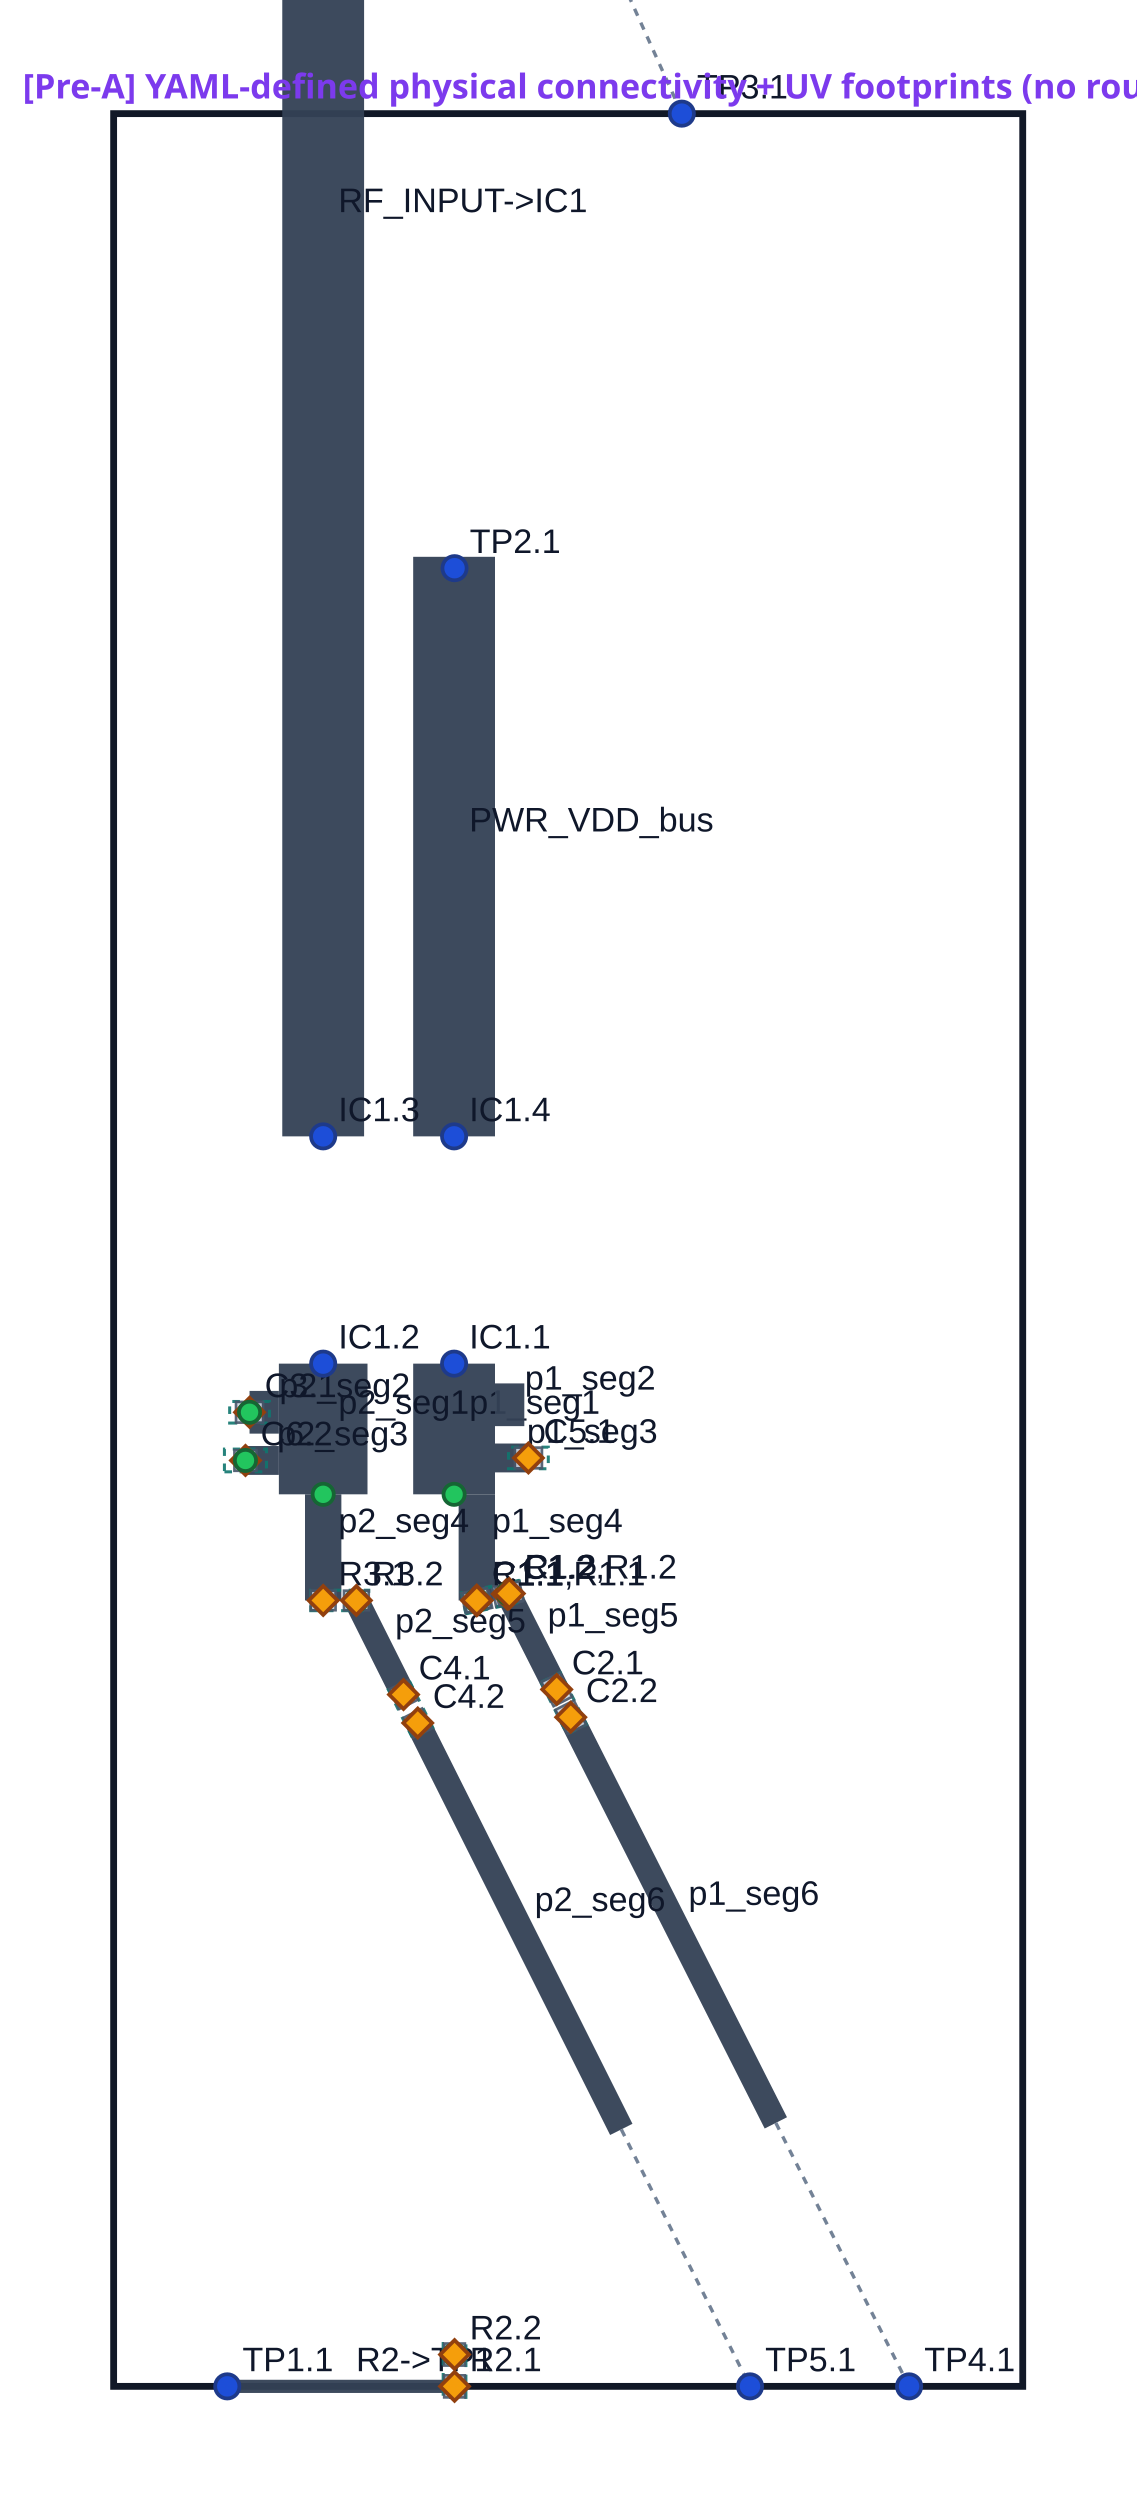
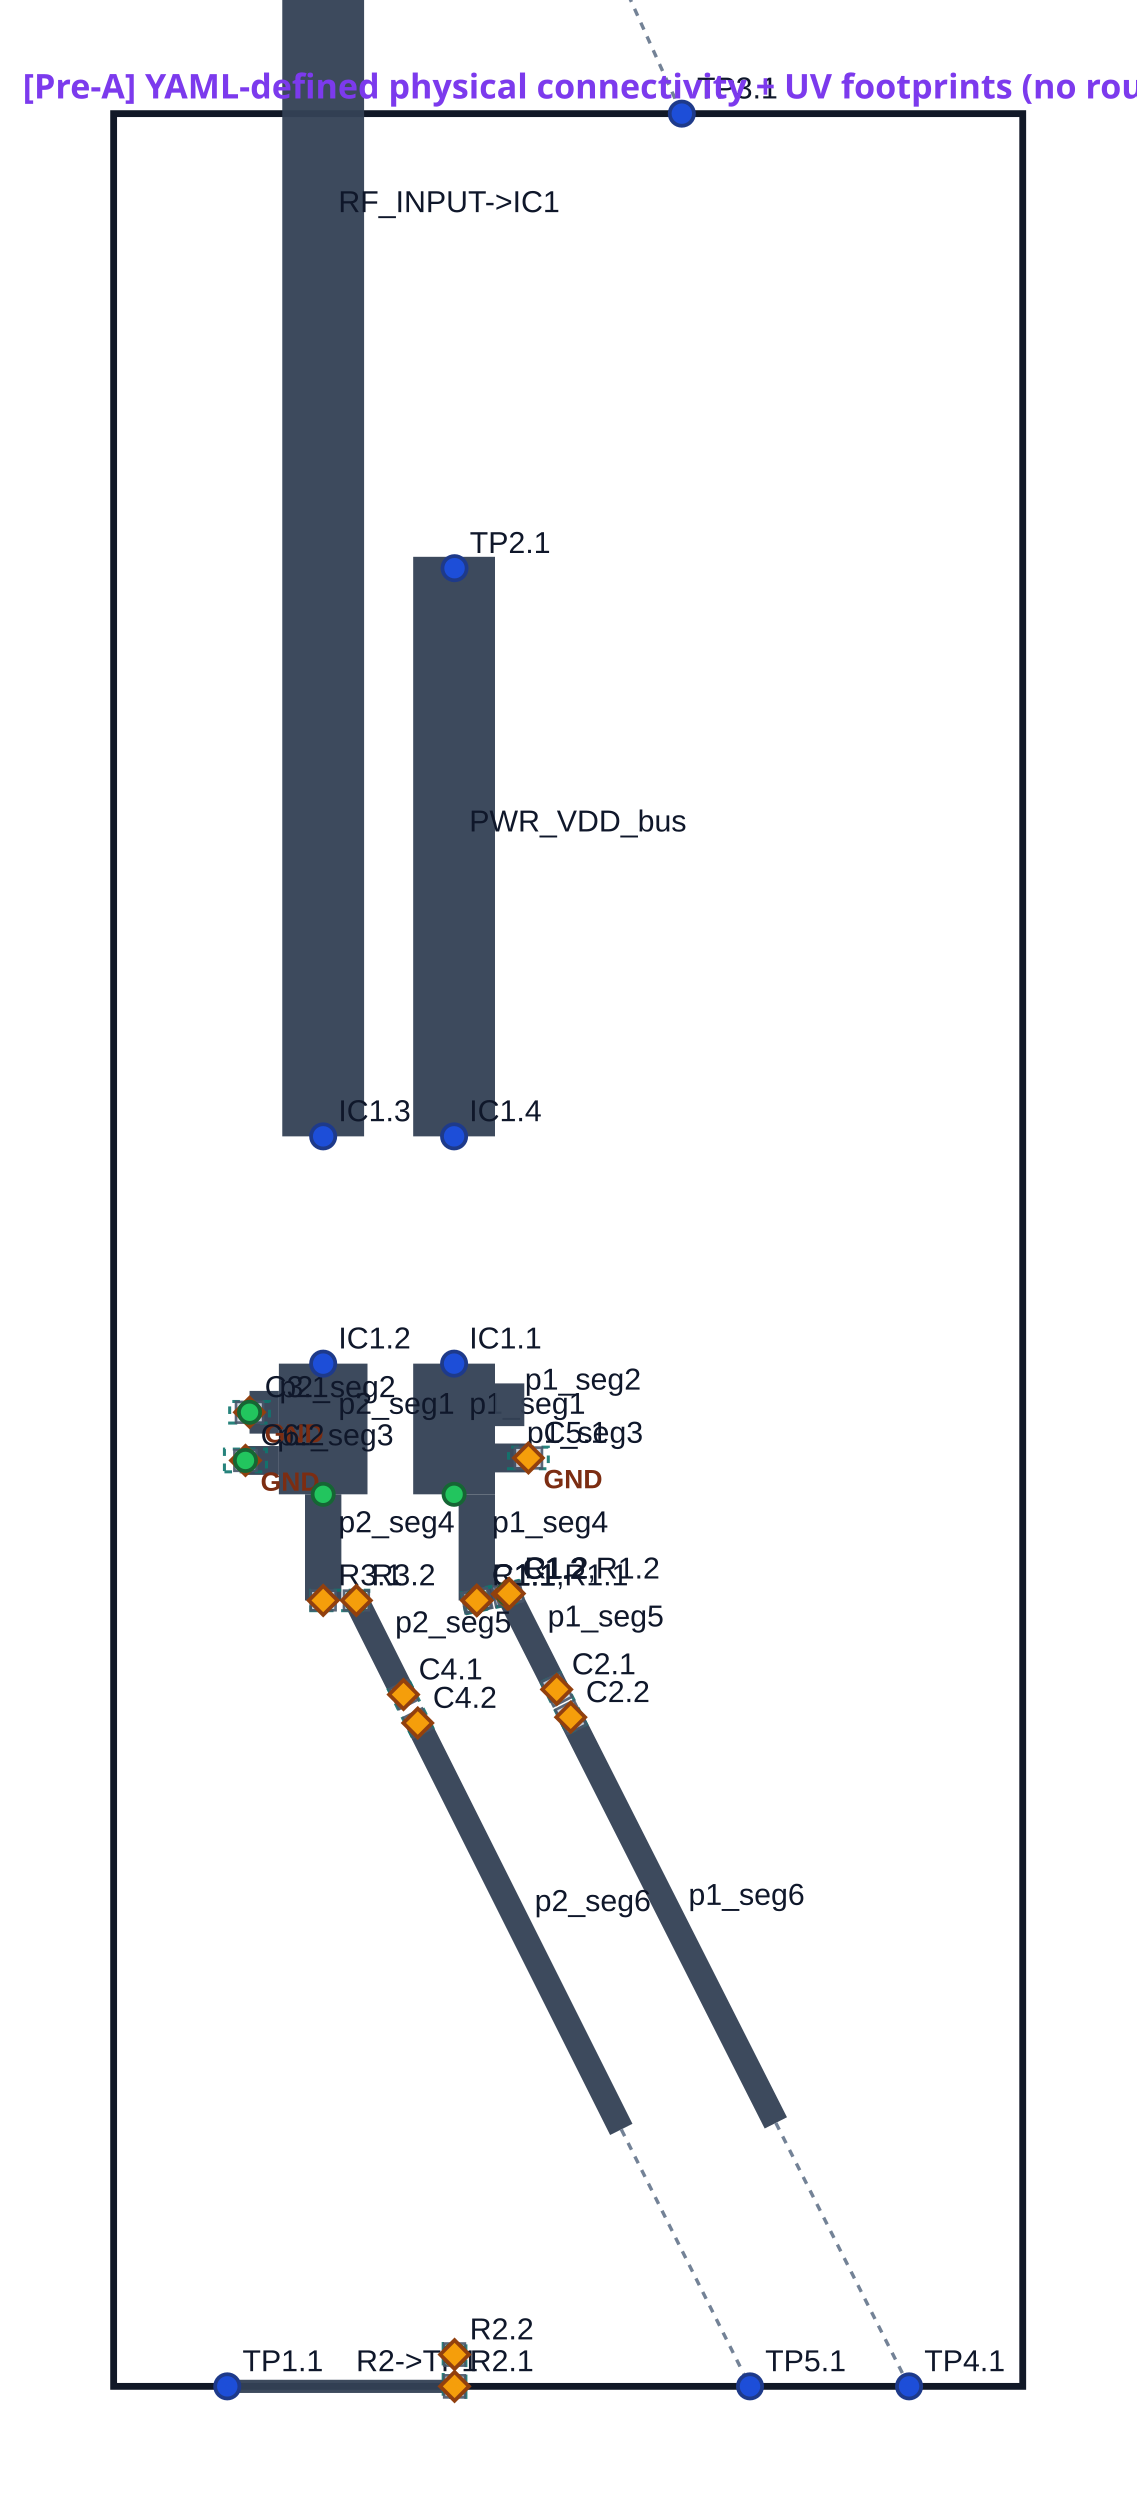
<svg xmlns="http://www.w3.org/2000/svg" width="300.0" height="660.0" viewBox="0 0 300.0 660.0" role="img" aria-label="Pre-A connectivity">
-   <style>.prea-board{fill:none;stroke:#111827;stroke-width:1.8;}.prea-fixed-point{fill:#1d4ed8;stroke:#1e3a8a;stroke-width:1;}.prea-node{fill:#22c55e;stroke:#166534;stroke-width:1;}.prea-virtual-endpoint{fill:#f59e0b;stroke:#92400e;stroke-width:1;}.prea-rlc-pad{fill:#cbd5e1;stroke:#475569;stroke-width:0.7;opacity:0.9;}.prea-rlc-bbox{fill:none;stroke:#0f766e;stroke-width:0.8;stroke-dasharray:2 2;opacity:0.9;}.prea-assist-link{stroke:#475569;stroke-width:0.7;stroke-dasharray:2 2;opacity:0.95;}.prea-edge-bridge{stroke:#64748b;stroke-width:0.9;stroke-dasharray:2 2;opacity:0.9;}.prea-edge{fill:none;stroke-linecap:butt;stroke-linejoin:miter;opacity:0.95;}.prea-label{fill:#0f172a;font-family:Arial,sans-serif;font-size:9px;}</style>
+   <style>.prea-board{fill:none;stroke:#111827;stroke-width:1.8;}.prea-fixed-point{fill:#1d4ed8;stroke:#1e3a8a;stroke-width:1;}.prea-node{fill:#22c55e;stroke:#166534;stroke-width:1;}.prea-virtual-endpoint{fill:#f59e0b;stroke:#92400e;stroke-width:1;}.prea-rlc-pad{fill:#cbd5e1;stroke:#475569;stroke-width:0.7;opacity:0.9;}.prea-rlc-bbox{fill:none;stroke:#0f766e;stroke-width:0.8;stroke-dasharray:2 2;opacity:0.9;}.prea-assist-link{stroke:#475569;stroke-width:0.7;stroke-dasharray:2 2;opacity:0.95;}.prea-edge-bridge{stroke:#64748b;stroke-width:0.9;stroke-dasharray:2 2;opacity:0.9;}.prea-edge{fill:none;stroke-linecap:butt;stroke-linejoin:miter;opacity:0.95;}.prea-label{fill:#0f172a;font-family:Arial,sans-serif;font-size:8px;}.prea-net-label{fill:#7c2d12;font-family:Arial,sans-serif;font-size:7px;font-weight:bold;}</style>
  <rect class="prea-board" x="30.00" y="30.00" width="240.00" height="600.00" />
  <line class="prea-edge" data-edge-id="C1R1_to_combiner" x1="134.18" y1="420.74" x2="134.18" y2="420.74" stroke="#334155" stroke-width="1.20" />
  <line class="prea-edge" data-edge-id="IC1_pin1_seg1" x1="119.88" y1="360.00" x2="119.88" y2="394.50" stroke="#334155" stroke-width="21.60" />
  <text class="prea-label" x="123.88" y="373.25">p1_seg1</text>
  <line class="prea-edge" data-edge-id="IC1_pin1_seg2" x1="130.68" y1="370.86" x2="138.42" y2="370.86" stroke="#334155" stroke-width="11.28" />
  <text class="prea-label" x="138.55" y="366.86">p1_seg2</text>
  <line class="prea-edge" data-edge-id="IC1_pin1_seg2_to_R2" x1="120.00" y1="621.60" x2="120.00" y2="621.60" stroke="#334155" stroke-width="1.20" />
  <line class="prea-edge" data-edge-id="IC1_pin1_seg3" x1="130.68" y1="384.90" x2="139.50" y2="384.90" stroke="#334155" stroke-width="7.62" />
  <text class="prea-label" x="139.09" y="380.90">p1_seg3</text>
  <line class="prea-edge" data-edge-id="IC1_pin1_seg3_to_C5" x1="139.50" y1="384.90" x2="139.50" y2="384.90" stroke="#334155" stroke-width="1.20" />
  <line class="prea-edge" data-edge-id="IC1_pin1_seg4" x1="125.88" y1="394.50" x2="125.88" y2="422.52" stroke="#334155" stroke-width="9.60" />
  <text class="prea-label" x="129.88" y="404.51">p1_seg4</text>
  <line class="prea-edge" data-edge-id="IC1_pin1_seg4_to_C1R1" x1="125.88" y1="422.52" x2="125.88" y2="422.52" stroke="#334155" stroke-width="1.20" />
  <line class="prea-edge" data-edge-id="IC1_pin1_seg5" x1="134.18" y1="420.74" x2="146.96" y2="446.01" stroke="#334155" stroke-width="6.60" />
  <text class="prea-label" x="144.57" y="429.38">p1_seg5</text>
  <line class="prea-edge" data-edge-id="IC1_pin1_seg6" x1="150.67" y1="453.35" x2="204.82" y2="560.44" stroke="#334155" stroke-width="6.60" />
  <line class="prea-edge-bridge" data-edge-id="IC1_pin1_seg6" x1="204.82" y1="560.44" x2="240.00" y2="630.00" />
  <text class="prea-label" x="181.75" y="502.89">p1_seg6</text>
  <line class="prea-edge" data-edge-id="IC1_pin2_seg1" x1="85.32" y1="360.00" x2="85.32" y2="394.50" stroke="#334155" stroke-width="23.40" />
  <text class="prea-label" x="89.32" y="373.25">p2_seg1</text>
  <line class="prea-edge" data-edge-id="IC1_pin2_seg2" x1="73.62" y1="372.84" x2="65.88" y2="372.84" stroke="#334155" stroke-width="11.28" />
  <text class="prea-label" x="73.75" y="368.84">p2_seg2</text>
  <line class="prea-edge" data-edge-id="IC1_pin2_seg2_to_C3" x1="65.88" y1="372.84" x2="65.88" y2="372.84" stroke="#334155" stroke-width="1.20" />
  <line class="prea-edge" data-edge-id="IC1_pin2_seg3" x1="73.62" y1="385.56" x2="64.80" y2="385.56" stroke="#334155" stroke-width="7.62" />
  <text class="prea-label" x="73.21" y="381.56">p2_seg3</text>
  <line class="prea-edge" data-edge-id="IC1_pin2_seg3_to_C6" x1="64.80" y1="385.56" x2="64.80" y2="385.56" stroke="#334155" stroke-width="1.20" />
  <line class="prea-edge" data-edge-id="IC1_pin2_seg4" x1="85.32" y1="394.50" x2="85.32" y2="422.52" stroke="#334155" stroke-width="9.60" />
  <text class="prea-label" x="89.32" y="404.51">p2_seg4</text>
  <line class="prea-edge" data-edge-id="IC1_pin2_seg5" x1="94.08" y1="422.52" x2="106.52" y2="447.36" stroke="#334155" stroke-width="6.60" />
  <text class="prea-label" x="104.30" y="430.94">p2_seg5</text>
  <line class="prea-edge" data-edge-id="IC1_pin2_seg6" x1="110.28" y1="454.87" x2="164.02" y2="562.16" stroke="#334155" stroke-width="6.60" />
  <line class="prea-edge-bridge" data-edge-id="IC1_pin2_seg6" x1="164.02" y1="562.16" x2="198.00" y2="630.00" />
  <text class="prea-label" x="141.15" y="504.52">p2_seg6</text>
  <line class="prea-edge" data-edge-id="PWR_VDD_bus" x1="119.88" y1="147.00" x2="119.88" y2="300.00" stroke="#334155" stroke-width="21.60" />
  <line class="prea-edge-bridge" data-edge-id="PWR_VDD_bus" x1="119.88" y1="147.00" x2="120.00" y2="150.00" />
  <text class="prea-label" x="123.88" y="219.50">PWR_VDD_bus</text>
  <line class="prea-edge" data-edge-id="R2_to_TP1" x1="120.00" y1="630.00" x2="60.00" y2="630.00" stroke="#334155" stroke-width="3.48" />
  <text class="prea-label" x="94.00" y="626.00">R2-&gt;TP1</text>
  <line class="prea-edge" data-edge-id="R3_to_combiner" x1="94.08" y1="422.52" x2="94.08" y2="422.52" stroke="#334155" stroke-width="1.20" />
  <line class="prea-edge" data-edge-id="RF_INPUT_to_IC1" x1="85.32" y1="-180.00" x2="85.32" y2="300.00" stroke="#334155" stroke-width="21.60" />
  <line class="prea-edge-bridge" data-edge-id="RF_INPUT_to_IC1" x1="85.32" y1="-180.00" x2="180.00" y2="30.00" />
  <text class="prea-label" x="89.32" y="56.00">RF_INPUT-&gt;IC1</text>
  <path class="prea-rlc-bbox" d="M 122.99,426.05 L 138.01,422.84 L 136.81,417.26 L 121.79,420.48 Z" />
  <polygon class="prea-rlc-pad" points="122.96,425.94 129.94,424.44 128.80,419.10 121.82,420.60" />
  <polygon class="prea-rlc-pad" points="131.00,424.22 137.98,422.72 136.84,417.38 129.86,418.88" />
  <path class="prea-rlc-bbox" d="M 123.25,425.84 L 138.21,422.64 L 137.08,417.36 L 122.12,420.56 Z" />
  <polygon class="prea-rlc-pad" points="123.22,425.73 129.62,424.36 128.54,419.31 122.14,420.68" />
  <polygon class="prea-rlc-pad" points="131.79,423.89 138.18,422.52 137.10,417.48 130.71,418.85" />
  <path class="prea-rlc-bbox" d="M 142.81,444.12 L 149.74,457.82 L 154.83,455.25 L 147.89,441.54 Z" />
  <polygon class="prea-rlc-pad" points="142.91,444.06 146.14,450.43 151.01,447.97 147.79,441.60" />
  <polygon class="prea-rlc-pad" points="146.62,451.40 149.85,457.77 154.72,455.30 151.50,448.93" />
  <path class="prea-rlc-bbox" d="M 123.00,632.91 L 123.00,618.69 L 117.00,618.69 L 117.00,632.91 Z" />
  <polygon class="prea-rlc-pad" points="117.27,627.09 117.27,632.91 122.73,632.91 122.73,627.09" />
  <polygon class="prea-rlc-pad" points="122.73,624.51 122.73,618.69 117.27,618.69 117.27,624.51" />
  <path class="prea-rlc-bbox" d="M 60.63,375.69 L 71.13,375.69 L 71.13,369.99 L 60.63,369.99 Z" />
+   <text class="prea-net-label" x="69.88" y="380.84">GND</text>
  <polygon class="prea-rlc-pad" points="62.31,375.57 69.45,375.57 69.45,370.11 62.31,370.11" />
  <path class="prea-rlc-bbox" d="M 82.05,425.22 L 97.35,425.22 L 97.35,419.82 L 82.05,419.82 Z" />
  <polygon class="prea-rlc-pad" points="82.05,425.10 88.59,425.10 88.59,419.94 82.05,419.94" />
  <polygon class="prea-rlc-pad" points="90.81,425.10 97.35,425.10 97.35,419.94 90.81,419.94" />
  <path class="prea-rlc-bbox" d="M 102.54,446.10 L 108.90,458.81 L 114.27,456.13 L 107.90,443.41 Z" />
  <polygon class="prea-rlc-pad" points="110.26,448.74 107.66,443.53 102.78,445.98 105.38,451.18" />
  <polygon class="prea-rlc-pad" points="106.54,453.49 109.14,458.69 114.03,456.25 111.42,451.04" />
  <path class="prea-rlc-bbox" d="M 134.25,387.75 L 144.75,387.75 L 144.75,382.05 L 134.25,382.05 Z" />
+   <text class="prea-net-label" x="143.50" y="392.90">GND</text>
  <polygon class="prea-rlc-pad" points="135.93,387.63 143.07,387.63 143.07,382.17 135.93,382.17" />
  <path class="prea-rlc-bbox" d="M 59.25,388.56 L 70.35,388.56 L 70.35,382.56 L 59.25,382.56 Z" />
+   <text class="prea-net-label" x="68.80" y="393.56">GND</text>
  <polygon class="prea-rlc-pad" points="61.89,388.29 67.71,388.29 67.71,382.83 61.89,382.83" />
  <polygon class="prea-virtual-endpoint" points="125.88,418.72 129.68,422.52 125.88,426.32 122.08,422.52" />
  <text class="prea-label" x="129.88" y="418.52">C1.1</text>
  <polygon class="prea-virtual-endpoint" points="125.88,418.72 129.68,422.52 125.88,426.32 122.08,422.52" />
  <text class="prea-label" x="129.88" y="418.52">C1.1,R1.1</text>
  <polygon class="prea-virtual-endpoint" points="133.92,417.00 137.72,420.80 133.92,424.60 130.12,420.80" />
  <text class="prea-label" x="137.92" y="416.80">C1.2</text>
  <polygon class="prea-virtual-endpoint" points="134.18,416.94 137.98,420.74 134.18,424.54 130.38,420.74" />
  <text class="prea-label" x="138.18" y="416.74">C1.2,R1.2</text>
  <polygon class="prea-virtual-endpoint" points="146.96,442.21 150.76,446.01 146.96,449.81 143.16,446.01" />
  <text class="prea-label" x="150.96" y="442.01">C2.1</text>
  <polygon class="prea-virtual-endpoint" points="150.67,449.55 154.47,453.35 150.67,457.15 146.87,453.35" />
  <text class="prea-label" x="154.67" y="449.35">C2.2</text>
  <polygon class="prea-virtual-endpoint" points="65.88,369.04 69.68,372.84 65.88,376.64 62.08,372.84" />
  <text class="prea-label" x="69.88" y="368.84">C3.1</text>
  <polygon class="prea-virtual-endpoint" points="106.52,443.56 110.32,447.36 106.52,451.16 102.72,447.36" />
  <text class="prea-label" x="110.52" y="443.36">C4.1</text>
  <polygon class="prea-virtual-endpoint" points="110.28,451.07 114.08,454.87 110.28,458.67 106.48,454.87" />
  <text class="prea-label" x="114.28" y="450.87">C4.2</text>
  <polygon class="prea-virtual-endpoint" points="139.50,381.10 143.30,384.90 139.50,388.70 135.70,384.90" />
  <text class="prea-label" x="143.50" y="380.90">C5.1</text>
  <polygon class="prea-virtual-endpoint" points="64.80,381.76 68.60,385.56 64.80,389.36 61.00,385.56" />
  <text class="prea-label" x="68.80" y="381.56">C6.2</text>
  <circle class="prea-fixed-point" cx="119.88" cy="360.00" r="3.2" />
  <text class="prea-label" x="123.88" y="356.00">IC1.1</text>
  <circle class="prea-fixed-point" cx="85.32" cy="360.00" r="3.2" />
  <text class="prea-label" x="89.32" y="356.00">IC1.2</text>
  <circle class="prea-fixed-point" cx="85.32" cy="300.00" r="3.2" />
  <text class="prea-label" x="89.32" y="296.00">IC1.3</text>
  <circle class="prea-fixed-point" cx="119.88" cy="300.00" r="3.2" />
  <text class="prea-label" x="123.88" y="296.00">IC1.4</text>
  <circle class="prea-node" cx="119.88" cy="394.50" r="2.8" />
  <circle class="prea-node" cx="120.00" cy="621.60" r="2.8" />
  <circle class="prea-node" cx="125.88" cy="422.52" r="2.8" />
  <circle class="prea-node" cx="134.18" cy="420.74" r="2.8" />
  <circle class="prea-node" cx="85.32" cy="394.50" r="2.8" />
  <circle class="prea-node" cx="65.88" cy="372.84" r="2.8" />
  <circle class="prea-node" cx="64.80" cy="385.56" r="2.8" />
  <circle class="prea-node" cx="94.08" cy="422.52" r="2.8" />
  <polygon class="prea-virtual-endpoint" points="125.88,418.72 129.68,422.52 125.88,426.32 122.08,422.52" />
  <text class="prea-label" x="129.88" y="418.52">R1.1</text>
  <polygon class="prea-virtual-endpoint" points="134.45,416.89 138.25,420.69 134.45,424.49 130.65,420.69" />
  <text class="prea-label" x="138.45" y="416.69">R1.2</text>
  <polygon class="prea-virtual-endpoint" points="120.00,626.20 123.80,630.00 120.00,633.80 116.20,630.00" />
  <text class="prea-label" x="124.00" y="626.00">R2.1</text>
  <polygon class="prea-virtual-endpoint" points="120.00,617.80 123.80,621.60 120.00,625.40 116.20,621.60" />
  <text class="prea-label" x="124.00" y="617.60">R2.2</text>
  <polygon class="prea-virtual-endpoint" points="85.32,418.72 89.12,422.52 85.32,426.32 81.52,422.52" />
  <text class="prea-label" x="89.32" y="418.52">R3.1</text>
  <polygon class="prea-virtual-endpoint" points="94.08,418.72 97.88,422.52 94.08,426.32 90.28,422.52" />
  <text class="prea-label" x="98.08" y="418.52">R3.2</text>
  <circle class="prea-fixed-point" cx="60.00" cy="630.00" r="3.2" />
  <text class="prea-label" x="64.00" y="626.00">TP1.1</text>
  <circle class="prea-fixed-point" cx="120.00" cy="150.00" r="3.2" />
  <text class="prea-label" x="124.00" y="146.00">TP2.1</text>
  <circle class="prea-fixed-point" cx="180.00" cy="30.00" r="3.2" />
  <text class="prea-label" x="184.00" y="26.00">TP3.1</text>
  <circle class="prea-fixed-point" cx="240.00" cy="630.00" r="3.2" />
  <text class="prea-label" x="244.00" y="626.00">TP4.1</text>
  <circle class="prea-fixed-point" cx="198.00" cy="630.00" r="3.2" />
  <text class="prea-label" x="202.00" y="626.00">TP5.1</text>
  <text x="6" y="26" font-family="sans-serif" font-size="9" font-weight="bold" fill="#7c3aed">[Pre-A] YAML-defined physical connectivity + UV footprints (no routing)</text>
</svg>
